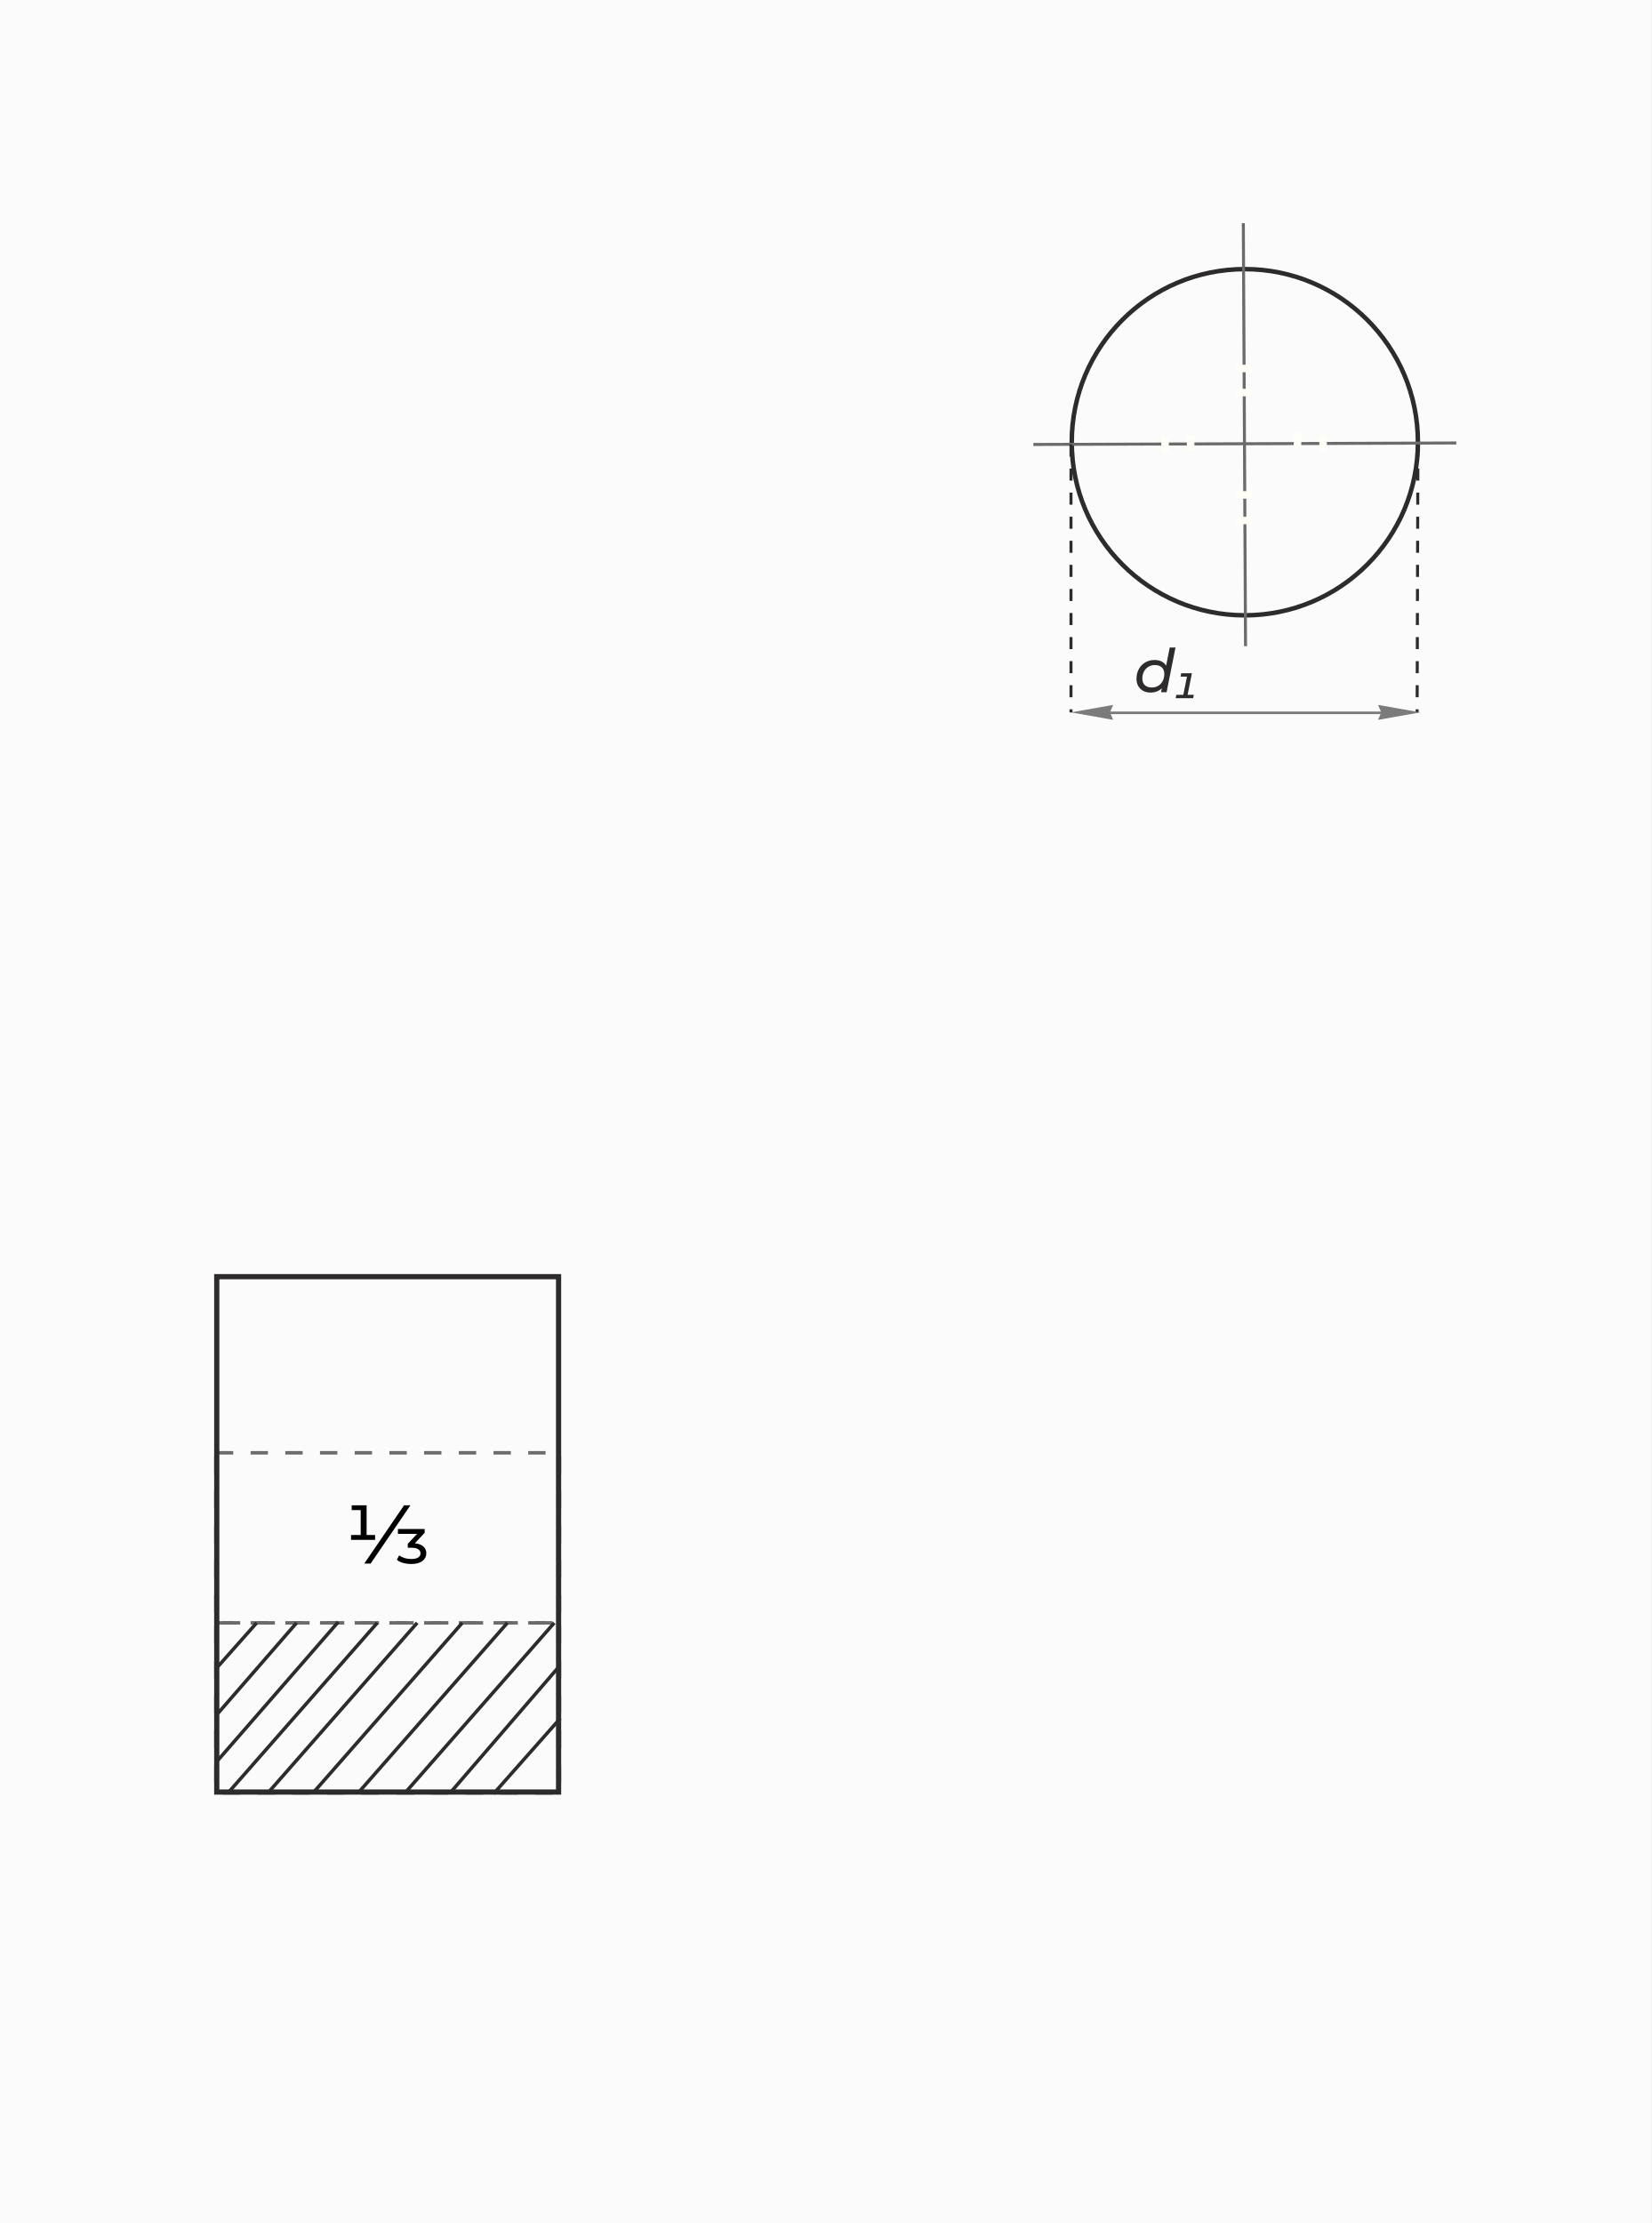
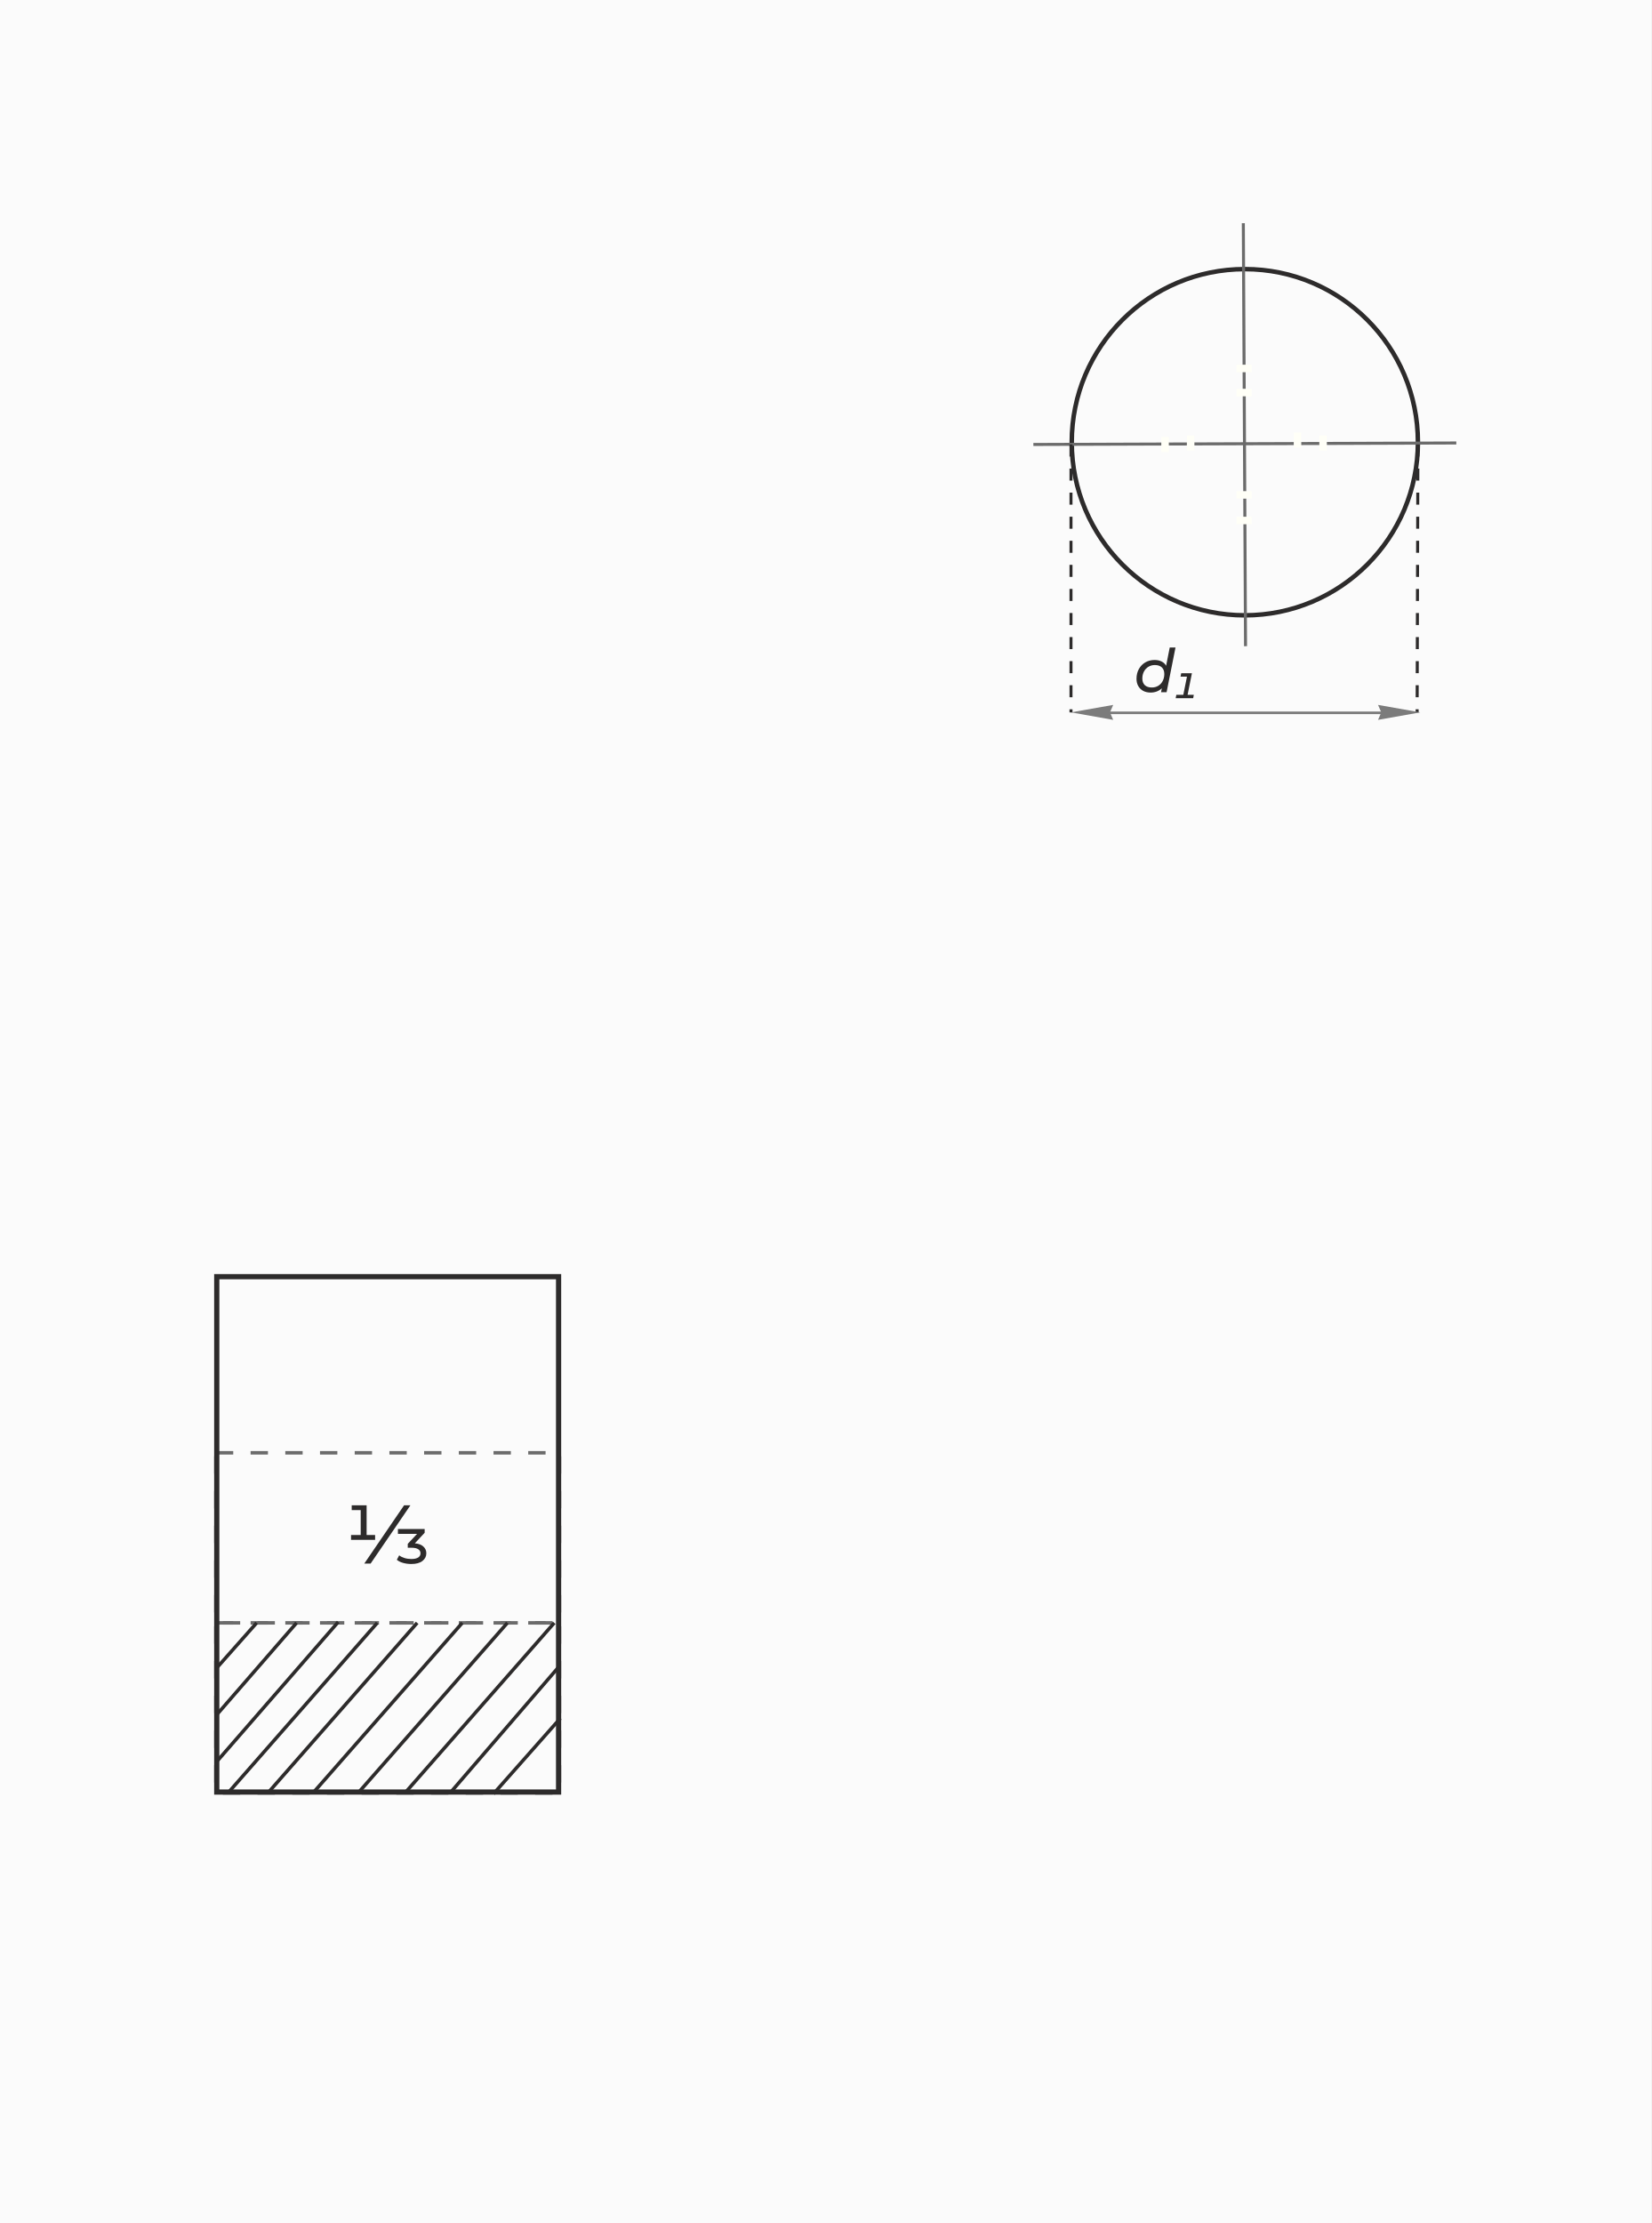
<svg xmlns="http://www.w3.org/2000/svg" width="1280" height="1723" viewBox="0 0 1280 1723" fill="none">
  <g clip-path="url(#clip0_1253_67)">
    <rect width="1280" height="1723" fill="#FBFBFB" />
    <rect x="167.345" y="1257.85" width="266.31" height="131.81" stroke="#6B6B6B" stroke-width="2.69" stroke-dasharray="13.45 13.45" />
    <rect x="167.345" y="1126.03" width="266.31" height="131.81" stroke="#6B6B6B" stroke-width="2.69" stroke-dasharray="13.45 13.45" />
    <rect x="168.018" y="989.518" width="264.965" height="399.465" stroke="#2D2B2B" stroke-width="4.035" />
    <path d="M167.345 1293.49L198.952 1257.84" stroke="#2D2B2B" stroke-width="2.69" />
    <path d="M167.345 1329.8L229.887 1257.84" stroke="#2D2B2B" stroke-width="2.69" />
    <path d="M382.545 1390.33L434.327 1331.82" stroke="#2D2B2B" stroke-width="2.69" />
    <path d="M167.345 1366.12L262.167 1257.17" stroke="#2D2B2B" stroke-width="2.69" />
    <path d="M348.92 1389.66L432.982 1292.14" stroke="#2D2B2B" stroke-width="2.69" />
    <path d="M176.76 1389.65L292.43 1257.84" stroke="#2D2B2B" stroke-width="2.69" />
    <path d="M207.695 1389.65L323.365 1257.84" stroke="#2D2B2B" stroke-width="2.69" />
    <path d="M242.665 1389.65L358.335 1257.84" stroke="#2D2B2B" stroke-width="2.69" />
    <path d="M277.635 1389.65L393.305 1257.84" stroke="#2D2B2B" stroke-width="2.69" />
    <path d="M313.95 1389.65L429.62 1257.84" stroke="#2D2B2B" stroke-width="2.69" />
-     <path d="M290.762 1189.76V1193.5H272.104V1189.76H279.593V1170.45H272.621V1166.71H284.177V1189.76H290.762ZM313.229 1166.71H318.136L287.276 1211.9H282.369L313.229 1166.71ZM321.557 1196.21C324.441 1196.43 326.636 1197.25 328.142 1198.67C329.692 1200.04 330.467 1201.81 330.467 1203.96C330.467 1206.33 329.455 1208.31 327.432 1209.9C325.409 1211.45 322.547 1212.22 318.846 1212.22C316.522 1212.22 314.327 1211.92 312.261 1211.32C310.238 1210.72 308.688 1209.92 307.612 1208.93L309.42 1205.51C310.496 1206.37 311.852 1207.06 313.487 1207.57C315.166 1208.09 316.952 1208.35 318.846 1208.35C321.17 1208.35 322.935 1207.96 324.14 1207.19C325.345 1206.41 325.947 1205.34 325.947 1203.96C325.947 1202.58 325.366 1201.53 324.204 1200.8C323.085 1200.02 321.385 1199.63 319.104 1199.63H316.07V1196.6L323.3 1188.85H308.452V1185.11H329.175V1188.01L321.557 1196.21Z" fill="black" />
+     <path d="M290.762 1189.76V1193.5H272.104V1189.76H279.593V1170.45H272.621V1166.71H284.177V1189.76H290.762ZM313.229 1166.71H318.136L287.276 1211.9H282.369L313.229 1166.71ZM321.557 1196.21C324.441 1196.43 326.636 1197.25 328.142 1198.67C329.692 1200.04 330.467 1201.81 330.467 1203.96C330.467 1206.33 329.455 1208.31 327.432 1209.9C325.409 1211.45 322.547 1212.22 318.846 1212.22C316.522 1212.22 314.327 1211.92 312.261 1211.32C310.238 1210.72 308.688 1209.92 307.612 1208.93L309.42 1205.51C310.496 1206.37 311.852 1207.06 313.487 1207.57C315.166 1208.09 316.952 1208.35 318.846 1208.35C321.17 1208.35 322.935 1207.96 324.14 1207.19C325.345 1206.41 325.947 1205.34 325.947 1203.96C325.947 1202.58 325.366 1201.53 324.204 1200.8C323.085 1200.02 321.385 1199.63 319.104 1199.63H316.07V1196.6L323.3 1188.85H308.452V1185.11H329.175V1188.01L321.557 1196.21Z" fill="#2D2B2B" />
    <circle cx="964.92" cy="342.754" r="134.17" stroke="#2D2B2B" stroke-width="3.5" />
    <path d="M963.754 173L965.467 500.841" stroke="#6B6B6B" stroke-width="2.333" />
    <path d="M801 344.495L1128.84 343.337" stroke="#6B6B6B" stroke-width="2.333" />
    <rect x="958.503" y="380.671" width="11.667" height="5.833" fill="#FFFFF7" />
    <rect x="1008.67" y="335.17" width="11.667" height="5.833" transform="rotate(90 1008.67 335.17)" fill="#FFFFF7" />
    <rect x="925.836" y="337.504" width="11.667" height="5.833" transform="rotate(90 925.836 337.504)" fill="#FFFFF7" />
    <rect x="1028.5" y="337.504" width="11.667" height="5.833" transform="rotate(90 1028.5 337.504)" fill="#FFFFF7" />
    <rect x="906.002" y="338.67" width="11.667" height="5.833" transform="rotate(90 906.002 338.67)" fill="#FFFFF7" />
    <rect x="958.503" y="301.336" width="11.667" height="5.833" fill="#FFFFF7" />
    <rect x="958.503" y="400.505" width="11.667" height="5.833" fill="#FFFFF7" />
    <rect x="958.503" y="282.669" width="11.667" height="5.833" fill="#FFFFF7" />
    <path d="M1099.09 344.504L1098.47 552.175" stroke="#2D2B2B" stroke-width="2.333" stroke-dasharray="9.33 9.33" />
    <path d="M830.167 344.504V552.175" stroke="#2D2B2B" stroke-width="2.333" stroke-dasharray="9.33 9.33" />
    <path d="M830.17 552.138L862.88 557.95L860.367 552.152L862.886 546.357L830.17 552.138Z" fill="#7B7B7B" />
    <path d="M1100.89 552.138L1068.18 557.95L1070.69 552.152L1068.17 546.357L1100.89 552.138Z" fill="#7B7B7B" />
    <path d="M911.182 501.88L904.276 536.507H899.982L900.589 533.474C899.469 534.531 898.162 535.356 896.669 535.947C895.206 536.507 893.604 536.787 891.862 536.787C889.746 536.787 887.864 536.367 886.215 535.527C884.566 534.656 883.275 533.411 882.342 531.794C881.408 530.176 880.942 528.278 880.942 526.1C880.942 523.3 881.548 520.796 882.762 518.587C883.975 516.378 885.64 514.651 887.755 513.406C889.902 512.162 892.298 511.54 894.942 511.54C897.058 511.54 898.878 511.929 900.402 512.706C901.958 513.453 903.124 514.558 903.902 516.02L906.702 501.88H911.182ZM892.842 532.867C894.678 532.867 896.326 532.431 897.789 531.56C899.282 530.658 900.433 529.413 901.242 527.827C902.082 526.24 902.502 524.436 902.502 522.413C902.502 520.204 901.864 518.493 900.589 517.28C899.313 516.067 897.493 515.46 895.129 515.46C893.293 515.46 891.644 515.911 890.182 516.813C888.72 517.684 887.569 518.913 886.729 520.5C885.888 522.087 885.468 523.891 885.468 525.913C885.468 528.091 886.106 529.802 887.382 531.047C888.689 532.26 890.509 532.867 892.842 532.867ZM925.353 538.56L924.886 541.174H911.306L911.819 538.56H917.232L920.079 524.42H915.086L915.599 521.807H923.906L920.546 538.56H925.353Z" fill="#2D2B2B" />
    <path d="M859 552.5H1074" stroke="#7B7B7B" stroke-width="2" />
  </g>
  <defs>
    <clipPath id="clip0_1253_67">
      <rect width="1280" height="1723" fill="white" />
    </clipPath>
  </defs>
</svg>
